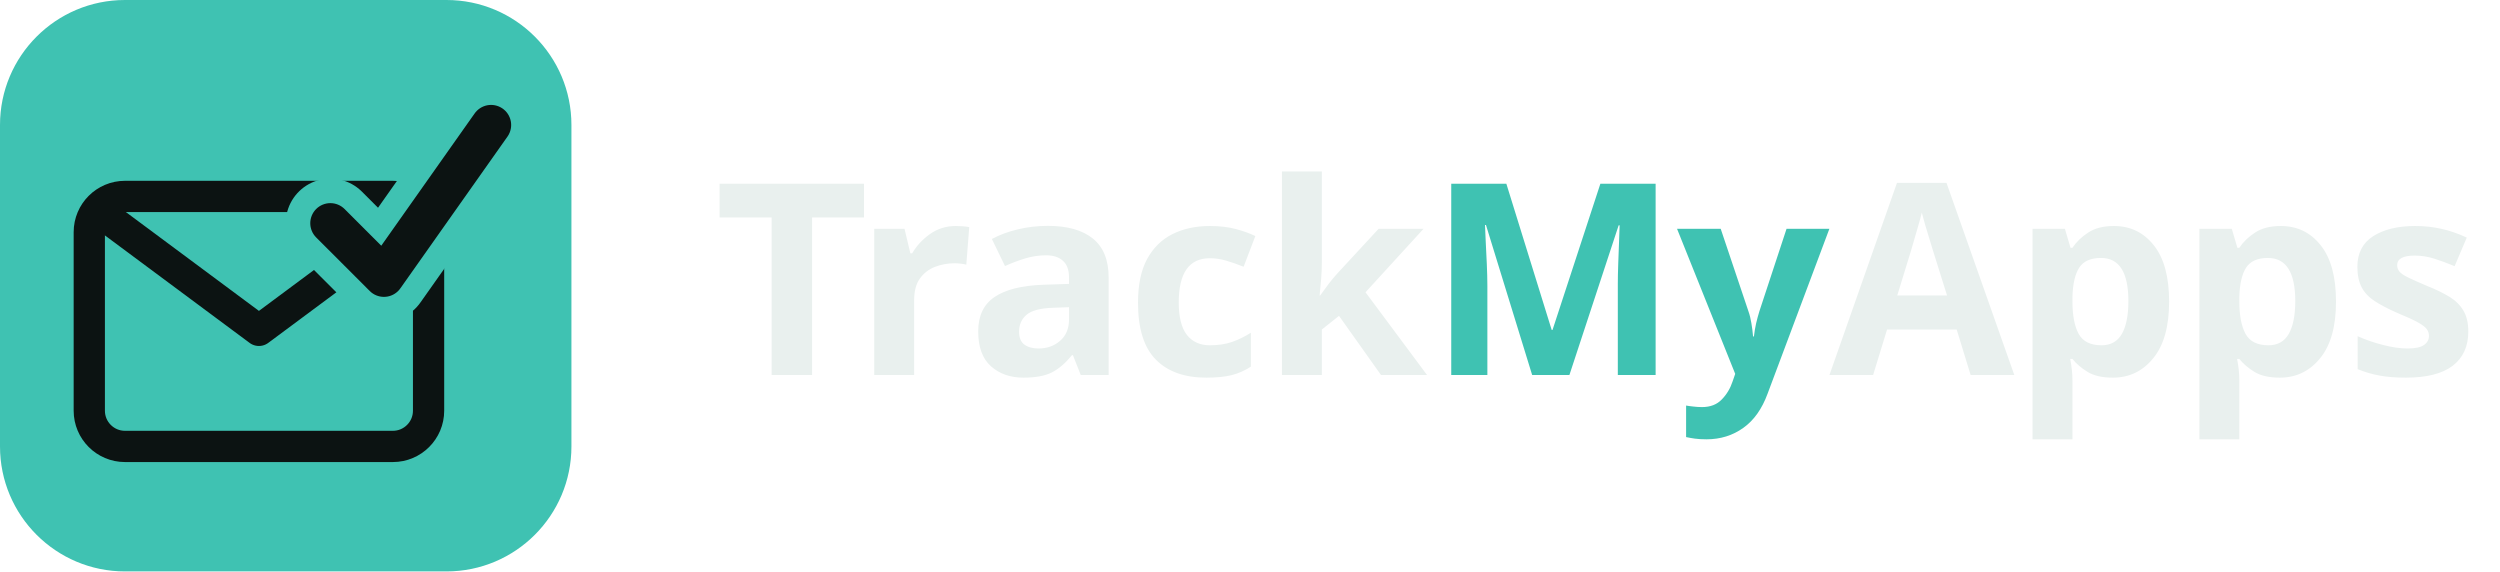
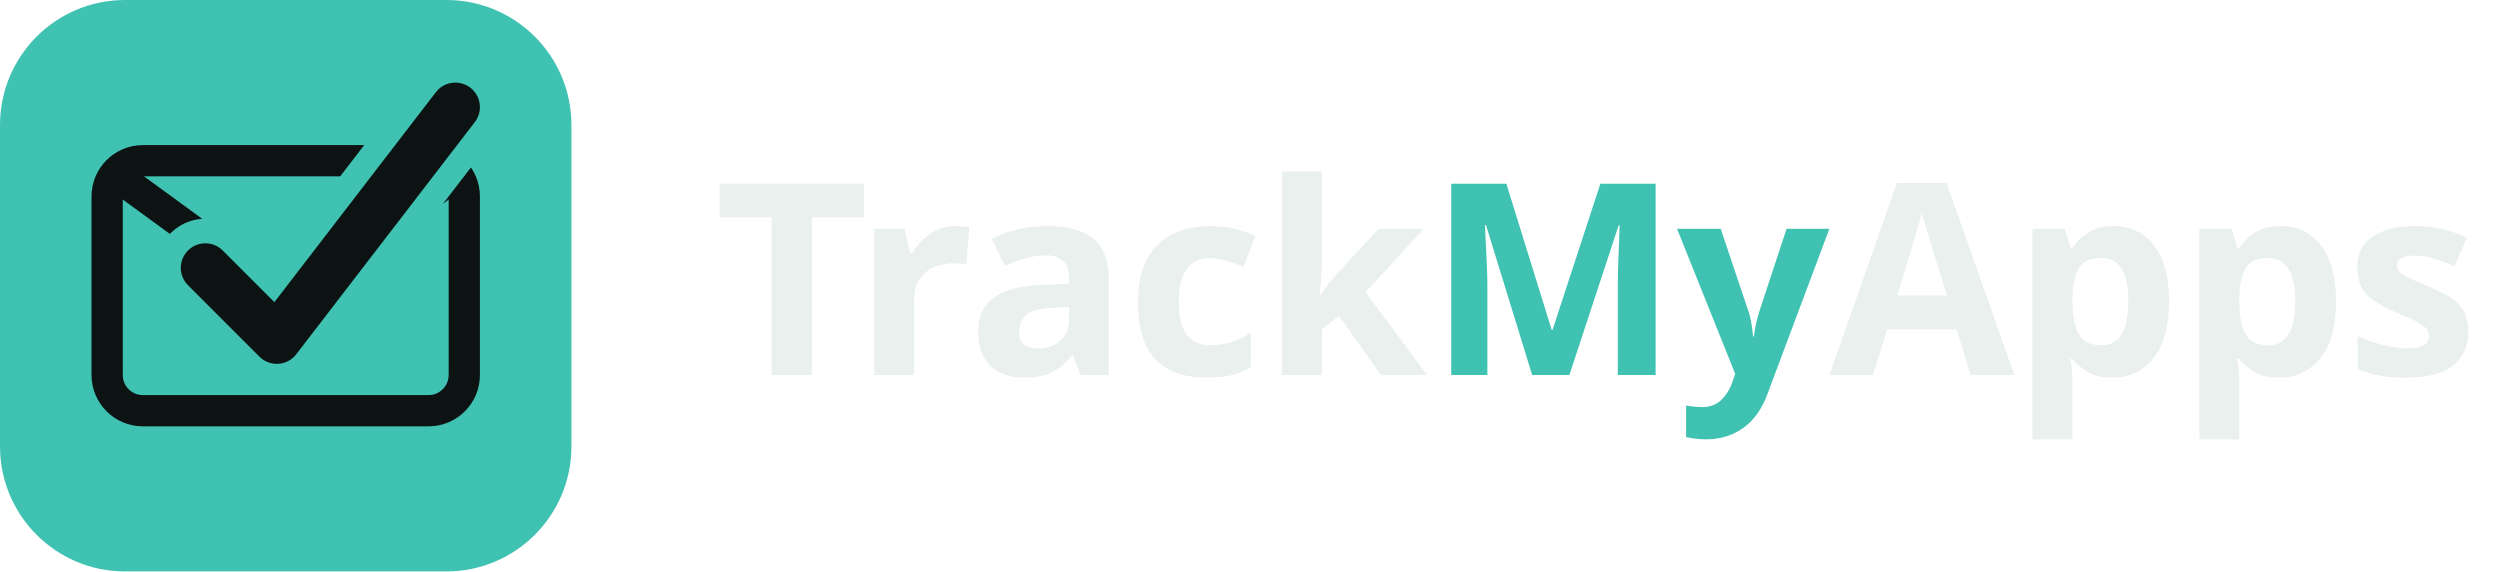
<svg xmlns="http://www.w3.org/2000/svg" viewBox="0 0 280 64" width="280" height="64">
  <rect width="64" height="64" rx="14" fill="#3FC2B2" />
  <g fill="none" stroke-linecap="round" stroke-linejoin="round">
-     <rect x="10" y="22" width="38" height="28" rx="4" stroke="#0C1312" stroke-width="3.5" />
-     <path d="M11.5 24 L29 37 L46.5 24" stroke="#0C1312" stroke-width="3.5" />
-     <path d="M37 25 L43 31 L55 14" stroke="#3FC2B2" stroke-width="10" />
-     <path d="M37 25 L43 31 L55 14" stroke="#0C1312" stroke-width="4.5" />
+     <rect x="12" y="18" width="40" height="28" rx="4" stroke="#0C1312" stroke-width="3.5" />
+     <path d="M13.5 20 L32 33.5 L50.5 20" stroke="#0C1312" stroke-width="3.5" />
+     <path d="M23 30 L31 38 L51 12" stroke="#3FC2B2" stroke-width="11" />
+     <path d="M23 30 L31 38 L51 12" stroke="#0C1312" stroke-width="5.5" />
  </g>
  <text x="80" y="42" font-family="'Instrument Sans', system-ui, sans-serif" font-size="30" font-weight="600" letter-spacing="-0.3" fill="#E9F0EE">Track<tspan fill="#3FC2B2">My</tspan>Apps</text>
</svg>
